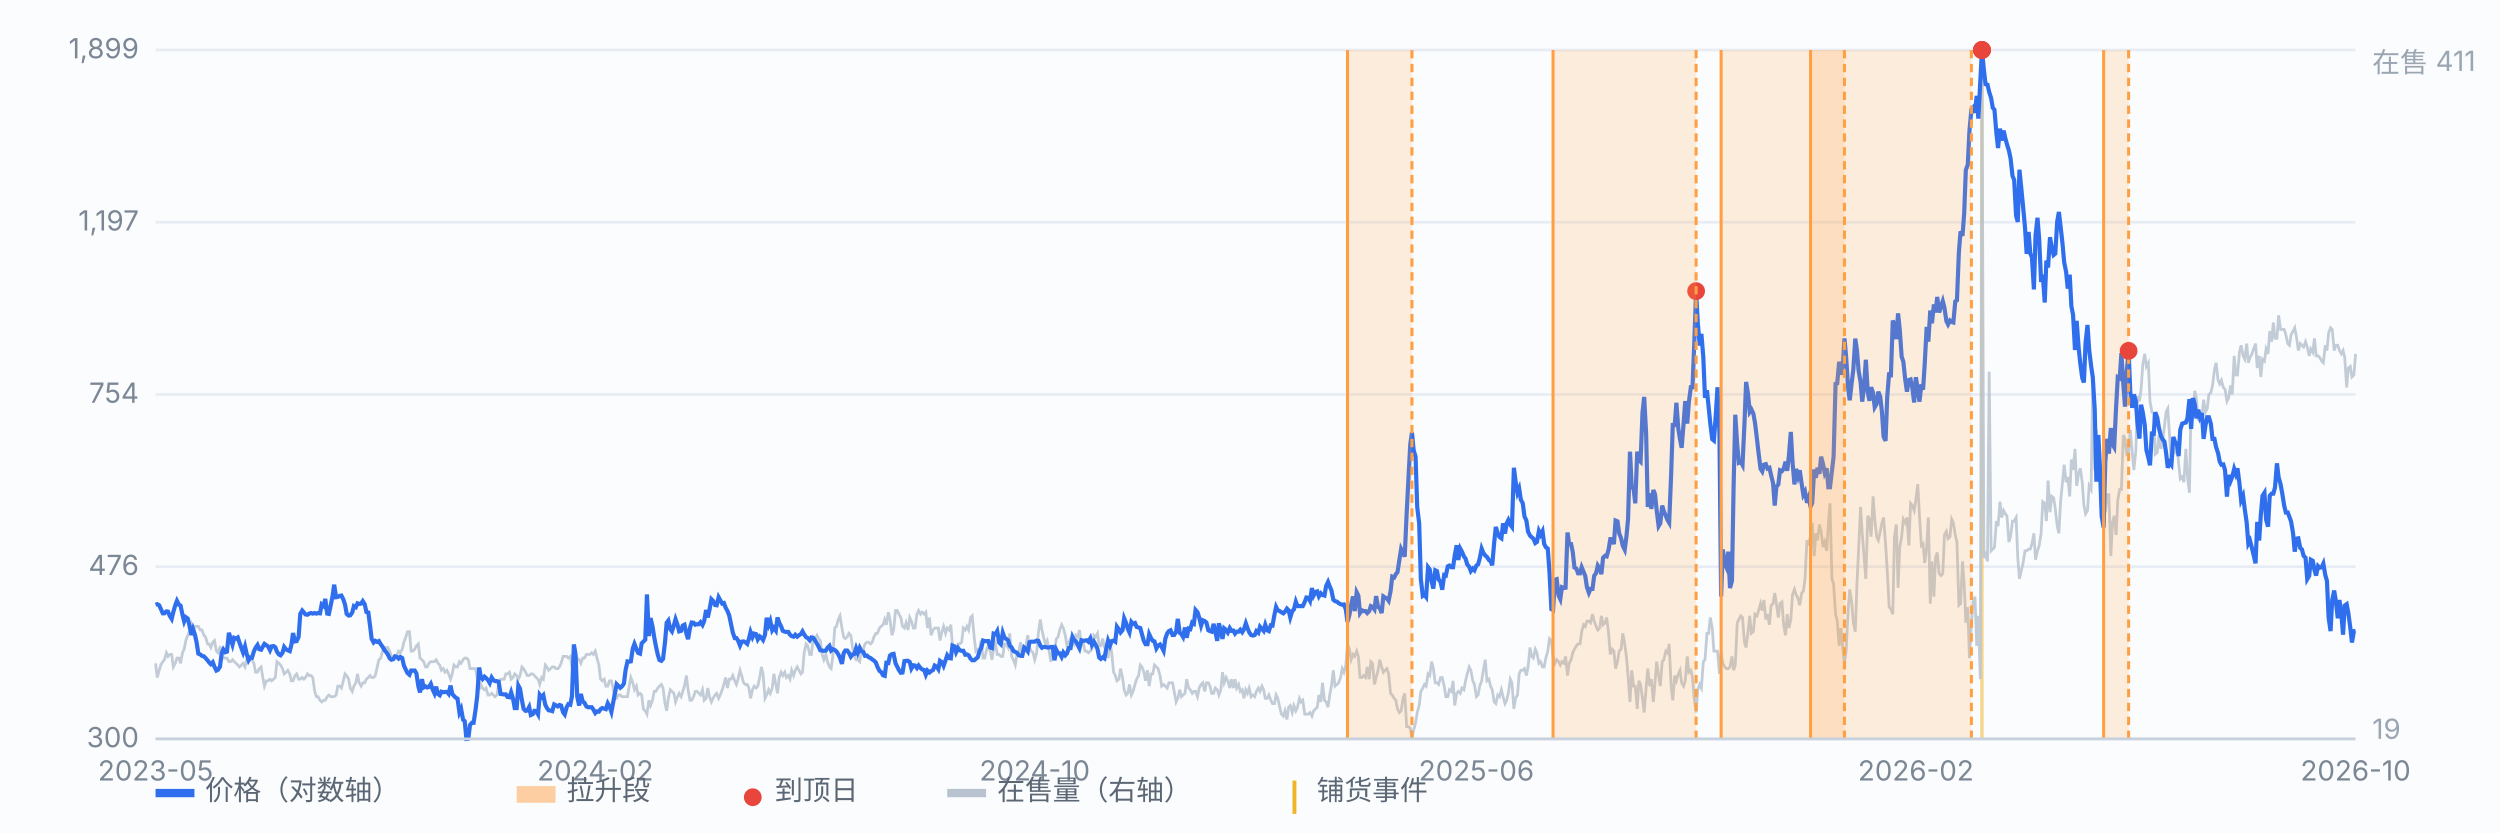
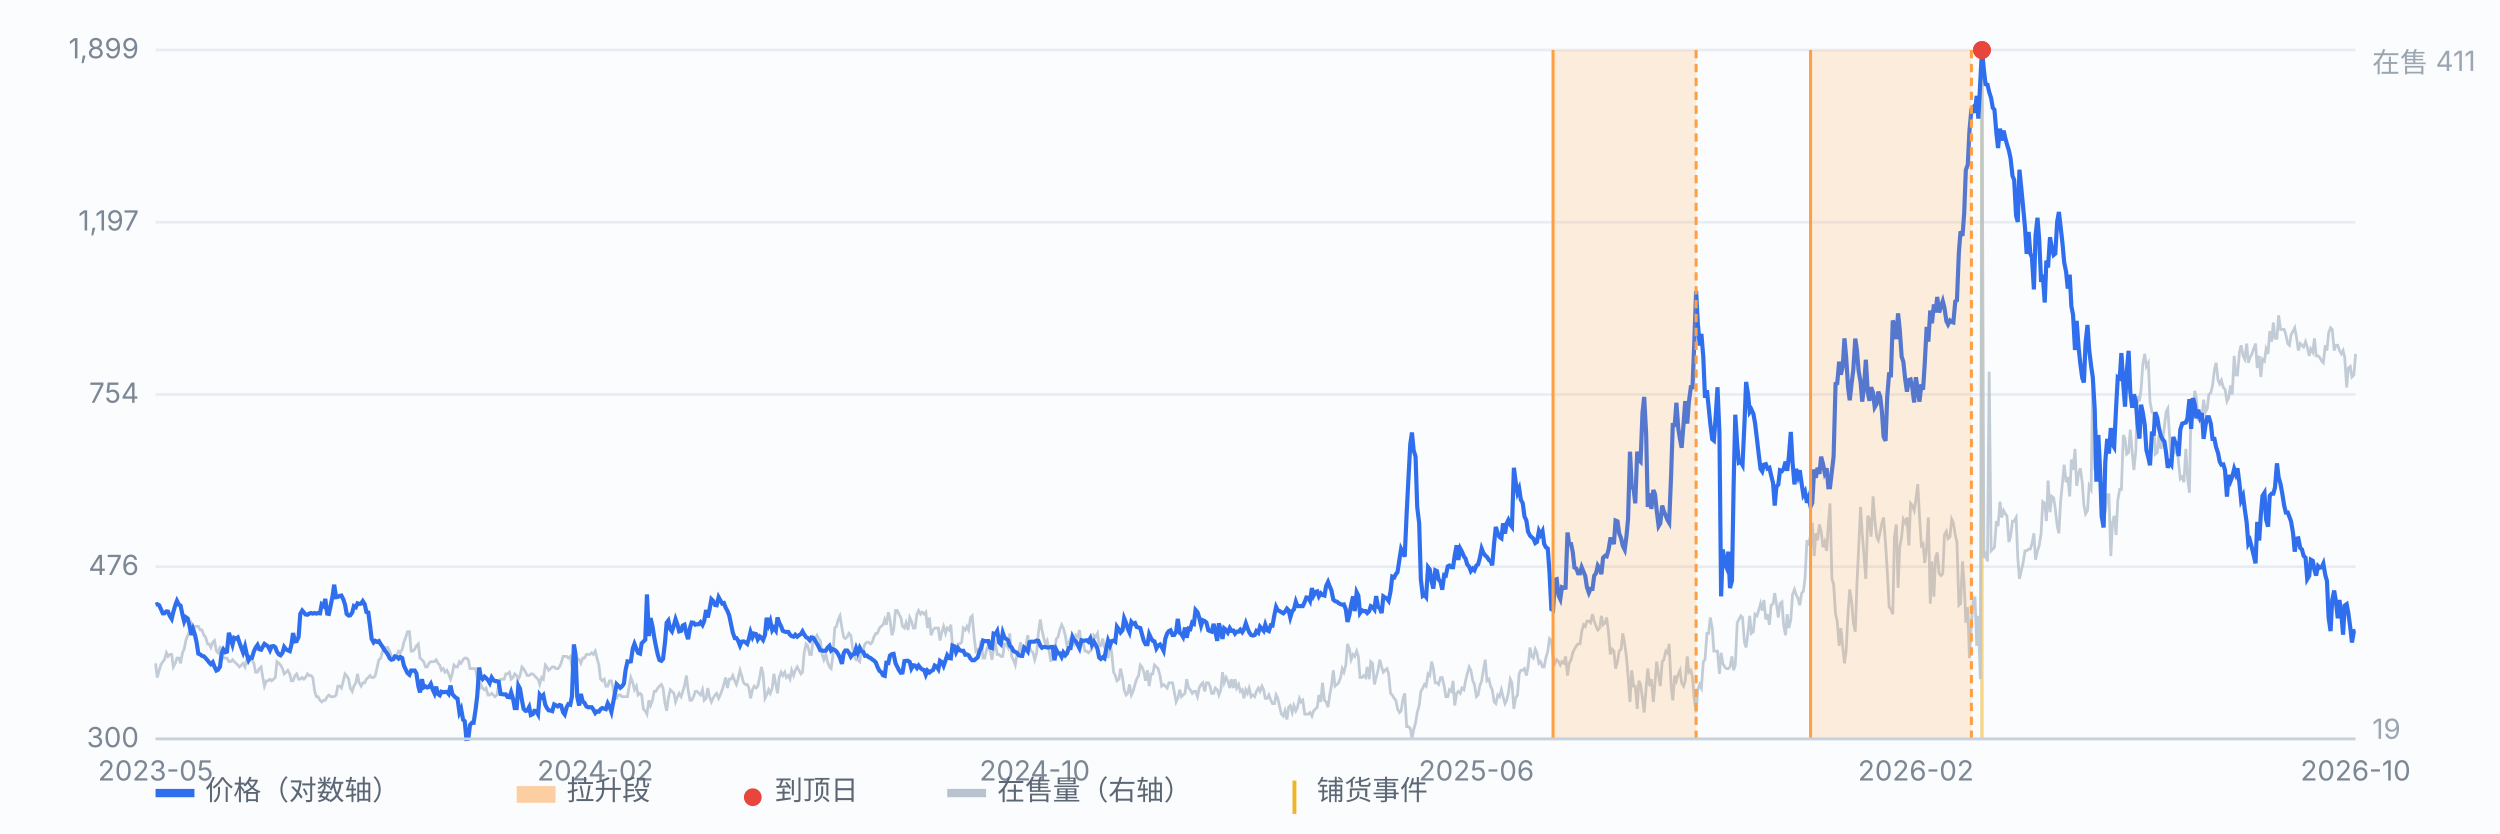
<svg xmlns="http://www.w3.org/2000/svg" viewBox="0 0 900 300" preserveAspectRatio="xMidYMid meet" style="width:100%;max-width:900px;height:auto;display:block" font-family="-apple-system,Segoe UI,Microsoft YaHei,sans-serif" font-size="10">
  <rect x="0" y="0" width="900" height="300" fill="#fbfcfe" />
  <line x1="56" y1="266.0" x2="848" y2="266.0" stroke="#e8edf5" stroke-width="1" />
  <text x="50" y="269.0" text-anchor="end" fill="#7b8794">300</text>
  <line x1="56" y1="204.0" x2="848" y2="204.0" stroke="#e8edf5" stroke-width="1" />
  <text x="50" y="207.0" text-anchor="end" fill="#7b8794">476</text>
  <line x1="56" y1="142.0" x2="848" y2="142.0" stroke="#e8edf5" stroke-width="1" />
  <text x="50" y="145.0" text-anchor="end" fill="#7b8794">754</text>
  <line x1="56" y1="80.0" x2="848" y2="80.0" stroke="#e8edf5" stroke-width="1" />
  <text x="50" y="83.0" text-anchor="end" fill="#7b8794">1,197</text>
  <line x1="56" y1="18.0" x2="848" y2="18.0" stroke="#e8edf5" stroke-width="1" />
  <text x="50" y="21.0" text-anchor="end" fill="#7b8794">1,899</text>
  <line x1="713.5" y1="18" x2="713.5" y2="266" stroke="#f0b429" stroke-width="1.2" opacity="0.55" />
  <path d="M56.0 238.8 L56.6 243.9 L57.3 241.3 L57.9 239.4 L58.6 238.2 L59.2 237.5 L59.9 235.0 L60.5 236.3 L61.1 235.6 L61.8 235.6 L62.4 240.1 L63.1 238.8 L63.7 236.9 L64.4 236.9 L65.0 238.8 L65.7 235.0 L66.3 233.7 L66.9 230.6 L67.6 228.7 L68.2 227.4 L68.9 224.9 L69.5 227.4 L70.2 225.5 L70.8 225.5 L71.4 225.5 L72.1 226.8 L72.7 226.8 L73.4 228.7 L74.0 229.3 L74.7 231.8 L75.3 231.8 L75.9 233.1 L76.6 231.2 L77.2 230.6 L77.9 234.4 L78.5 235.0 L79.2 233.1 L79.8 233.7 L80.4 236.9 L81.1 236.9 L81.7 236.9 L82.4 238.2 L83.0 238.2 L83.7 237.5 L84.3 238.2 L85.0 238.8 L85.6 239.4 L86.2 240.1 L86.9 239.4 L87.5 238.8 L88.2 240.1 L88.8 237.5 L89.5 236.3 L90.1 237.5 L90.7 237.5 L91.4 238.8 L92.0 242.0 L92.7 242.0 L93.3 240.7 L94.0 240.1 L94.6 243.9 L95.2 247.0 L95.9 245.1 L96.5 245.1 L97.2 244.5 L97.8 245.1 L98.5 244.5 L99.1 243.9 L99.7 238.2 L100.4 238.8 L101.0 239.4 L101.7 240.7 L102.3 242.6 L103.0 242.0 L103.6 241.3 L104.3 242.6 L104.9 245.1 L105.5 245.1 L106.2 243.2 L106.8 242.6 L107.5 244.5 L108.1 244.5 L108.8 243.9 L109.4 244.5 L110.0 243.9 L110.7 242.6 L111.3 243.2 L112.0 243.2 L112.6 243.9 L113.3 248.9 L113.9 250.8 L114.5 250.8 L115.2 252.1 L115.8 252.7 L116.5 252.1 L117.1 252.1 L117.8 250.8 L118.4 250.2 L119.1 250.8 L119.7 250.8 L120.3 250.8 L121.0 250.2 L121.6 247.0 L122.3 247.0 L122.9 247.7 L123.6 245.1 L124.2 242.6 L124.8 243.2 L125.5 244.5 L126.1 247.7 L126.8 248.9 L127.4 247.0 L128.1 245.8 L128.7 242.6 L129.3 245.8 L130.0 247.0 L130.6 245.8 L131.3 245.8 L131.9 244.5 L132.6 243.9 L133.2 243.2 L133.8 243.9 L134.5 243.9 L135.1 243.2 L135.8 240.1 L136.4 237.5 L137.1 236.9 L137.7 234.4 L138.4 233.7 L139.0 233.1 L139.6 233.1 L140.3 234.4 L140.9 236.3 L141.6 236.3 L142.2 236.3 L142.9 235.6 L143.5 234.4 L144.1 235.0 L144.8 233.7 L145.4 231.2 L146.1 229.3 L146.7 227.4 L147.4 227.4 L148.0 234.4 L148.6 234.4 L149.3 233.7 L149.9 232.5 L150.6 231.8 L151.2 236.9 L151.9 237.5 L152.5 238.2 L153.2 240.1 L153.8 240.1 L154.4 238.8 L155.1 238.2 L155.7 238.2 L156.4 238.2 L157.0 237.5 L157.7 238.8 L158.3 239.4 L158.9 241.3 L159.6 240.7 L160.2 242.0 L160.9 241.3 L161.5 242.6 L162.2 244.5 L162.8 242.6 L163.4 239.4 L164.1 240.1 L164.7 240.1 L165.4 238.2 L166.0 238.8 L166.7 237.5 L167.3 236.9 L167.9 236.9 L168.6 237.5 L169.2 240.7 L169.9 240.7 L170.5 240.7 L171.2 240.7 L171.8 243.9 L172.5 248.3 L173.1 246.4 L173.7 247.7 L174.4 248.3 L175.0 247.7 L175.7 250.2 L176.3 250.2 L177.0 249.6 L177.6 250.2 L178.2 250.8 L178.9 250.2 L179.5 246.4 L180.2 244.5 L180.8 244.5 L181.5 244.5 L182.1 242.6 L182.7 242.6 L183.4 242.0 L184.0 244.5 L184.7 243.9 L185.3 242.6 L186.0 243.2 L186.6 244.5 L187.2 243.2 L187.9 240.1 L188.5 240.7 L189.2 242.0 L189.8 243.2 L190.5 243.2 L191.1 242.6 L191.8 242.6 L192.4 243.2 L193.0 243.9 L193.7 244.5 L194.3 246.4 L195.0 243.9 L195.6 244.5 L196.3 239.4 L196.9 240.1 L197.5 241.3 L198.2 240.7 L198.8 240.1 L199.5 240.1 L200.1 240.7 L200.8 240.7 L201.4 240.1 L202.0 238.8 L202.7 236.3 L203.3 236.3 L204.0 236.3 L204.6 236.9 L205.3 236.3 L205.9 240.1 L206.6 240.1 L207.2 241.3 L207.8 236.9 L208.5 237.5 L209.1 238.8 L209.8 236.9 L210.4 236.9 L211.1 235.6 L211.7 235.6 L212.3 235.6 L213.0 235.0 L213.6 235.6 L214.3 234.4 L214.9 236.9 L215.6 239.4 L216.2 244.5 L216.8 245.1 L217.5 244.5 L218.1 247.0 L218.8 247.0 L219.4 245.1 L220.1 245.1 L220.7 247.7 L221.3 251.4 L222.0 251.4 L222.6 250.2 L223.3 250.2 L223.9 250.8 L224.6 250.8 L225.2 250.8 L225.9 250.8 L226.5 247.0 L227.1 243.9 L227.8 245.8 L228.4 248.3 L229.1 247.0 L229.7 250.2 L230.4 249.6 L231.0 250.2 L231.6 255.2 L232.3 255.9 L232.9 257.1 L233.6 252.1 L234.2 254.0 L234.9 252.1 L235.5 248.9 L236.1 248.9 L236.8 247.7 L237.4 247.0 L238.1 246.4 L238.7 247.7 L239.4 253.3 L240.0 255.9 L240.6 251.4 L241.3 248.3 L241.9 248.9 L242.6 249.6 L243.2 252.7 L243.9 250.8 L244.5 249.6 L245.2 250.8 L245.8 248.9 L246.4 247.0 L247.1 243.2 L247.7 248.3 L248.4 252.1 L249.0 252.1 L249.7 250.8 L250.3 248.9 L250.9 248.9 L251.6 249.6 L252.2 250.2 L252.9 248.3 L253.5 252.1 L254.2 251.4 L254.8 247.7 L255.4 250.8 L256.1 252.7 L256.7 251.4 L257.4 250.2 L258.0 249.6 L258.7 251.4 L259.3 250.2 L260.0 248.3 L260.6 246.4 L261.2 243.9 L261.9 247.7 L262.5 244.5 L263.2 244.5 L263.8 243.2 L264.5 245.1 L265.1 246.4 L265.7 244.5 L266.4 241.3 L267.0 243.2 L267.7 245.8 L268.3 246.4 L269.0 246.4 L269.6 247.7 L270.2 251.4 L270.9 248.3 L271.5 247.0 L272.2 247.7 L272.8 247.0 L273.5 243.9 L274.1 240.1 L274.7 242.6 L275.4 251.4 L276.0 250.2 L276.7 248.3 L277.3 249.6 L278.0 247.7 L278.6 242.6 L279.3 246.4 L279.9 249.6 L280.5 243.9 L281.2 242.0 L281.8 243.2 L282.5 242.0 L283.1 243.9 L283.8 243.2 L284.4 244.5 L285.0 241.3 L285.7 243.2 L286.3 241.3 L287.0 240.1 L287.6 241.3 L288.3 242.6 L288.9 242.0 L289.5 235.0 L290.2 231.8 L290.8 232.5 L291.5 235.6 L292.1 235.6 L292.8 229.3 L293.4 229.9 L294.1 228.7 L294.7 229.9 L295.3 230.6 L296.0 235.6 L296.6 237.5 L297.3 235.6 L297.9 238.2 L298.6 240.1 L299.2 240.7 L299.8 236.3 L300.5 226.1 L301.1 225.5 L301.8 223.0 L302.4 221.7 L303.1 226.1 L303.7 229.3 L304.3 229.9 L305.0 229.3 L305.6 228.0 L306.3 228.7 L306.9 233.1 L307.6 236.3 L308.2 237.5 L308.8 237.5 L309.5 238.2 L310.1 234.4 L310.8 233.7 L311.4 231.8 L312.1 231.2 L312.7 231.2 L313.4 231.8 L314.0 231.2 L314.6 229.3 L315.3 228.0 L315.9 228.0 L316.6 226.1 L317.2 225.5 L317.9 224.9 L318.5 223.0 L319.1 224.9 L319.8 220.4 L320.4 223.0 L321.1 228.7 L321.7 226.8 L322.4 219.8 L323.0 219.8 L323.6 221.1 L324.3 222.3 L324.9 225.5 L325.6 226.1 L326.2 224.2 L326.9 226.8 L327.5 222.3 L328.1 223.6 L328.8 226.1 L329.4 226.1 L330.1 221.1 L330.7 219.8 L331.4 221.1 L332.0 220.4 L332.7 221.1 L333.3 220.4 L333.9 226.1 L334.6 222.3 L335.2 228.7 L335.9 226.8 L336.5 226.1 L337.2 226.1 L337.8 226.1 L338.4 230.6 L339.1 227.4 L339.7 225.5 L340.4 228.0 L341.0 226.1 L341.7 226.8 L342.3 224.9 L342.9 232.5 L343.6 232.5 L344.2 235.0 L344.9 231.8 L345.5 231.8 L346.2 231.2 L346.8 226.1 L347.5 226.8 L348.1 225.5 L348.7 226.8 L349.4 222.3 L350.0 221.7 L350.7 229.3 L351.3 234.4 L352.0 233.7 L352.6 233.7 L353.2 230.6 L353.9 236.9 L354.5 236.9 L355.2 233.7 L355.8 232.5 L356.5 234.4 L357.1 237.5 L357.7 233.7 L358.4 231.8 L359.0 235.6 L359.7 235.6 L360.3 236.3 L361.0 236.3 L361.6 231.8 L362.2 231.8 L362.9 233.1 L363.5 228.0 L364.2 236.3 L364.8 237.5 L365.5 239.4 L366.1 235.6 L366.8 234.4 L367.4 231.2 L368.0 236.3 L368.7 233.1 L369.3 232.5 L370.0 228.7 L370.6 233.1 L371.3 234.4 L371.9 235.0 L372.5 237.5 L373.2 235.0 L373.8 228.0 L374.5 223.0 L375.1 226.8 L375.8 229.9 L376.4 231.8 L377.0 230.6 L377.7 234.4 L378.3 238.2 L379.0 235.0 L379.6 234.4 L380.3 229.9 L380.9 229.3 L381.5 226.8 L382.2 224.9 L382.8 226.1 L383.5 228.7 L384.1 232.5 L384.8 231.2 L385.4 229.9 L386.1 230.6 L386.7 231.8 L387.3 228.7 L388.0 229.3 L388.6 226.8 L389.3 231.8 L389.9 231.2 L390.6 234.4 L391.2 234.4 L391.8 235.0 L392.5 234.4 L393.1 233.7 L393.8 228.7 L394.4 229.3 L395.1 228.0 L395.7 232.5 L396.3 232.5 L397.0 229.9 L397.6 233.1 L398.3 233.7 L398.9 236.9 L399.6 231.2 L400.2 235.0 L400.9 242.0 L401.5 243.2 L402.1 245.1 L402.8 244.5 L403.4 240.7 L404.1 243.9 L404.7 248.3 L405.4 250.2 L406.0 249.6 L406.6 246.4 L407.3 250.2 L407.9 248.9 L408.6 246.4 L409.2 244.5 L409.9 243.2 L410.5 239.4 L411.1 240.1 L411.8 242.0 L412.4 245.1 L413.1 241.3 L413.7 247.0 L414.4 242.6 L415.0 242.6 L415.6 239.4 L416.3 240.1 L416.9 240.7 L417.6 243.2 L418.2 247.0 L418.9 246.4 L419.5 247.0 L420.2 247.7 L420.8 245.8 L421.4 245.8 L422.1 245.8 L422.7 248.9 L423.4 252.7 L424.0 251.4 L424.7 248.3 L425.3 250.8 L425.9 250.2 L426.6 249.6 L427.2 244.5 L427.9 247.7 L428.5 248.3 L429.2 249.6 L429.8 248.9 L430.4 248.9 L431.1 250.8 L431.7 247.7 L432.4 246.4 L433.0 245.8 L433.7 248.9 L434.3 245.8 L435.0 245.8 L435.6 247.0 L436.2 249.6 L436.9 249.6 L437.5 247.7 L438.2 248.3 L438.8 250.2 L439.5 248.3 L440.1 242.0 L440.7 245.8 L441.4 243.9 L442.0 245.1 L442.7 247.7 L443.3 244.5 L444.0 247.7 L444.6 244.5 L445.2 247.7 L445.9 246.4 L446.5 248.9 L447.2 248.3 L447.8 251.4 L448.5 248.3 L449.1 249.6 L449.7 247.7 L450.4 250.8 L451.0 250.2 L451.7 250.8 L452.3 248.9 L453.0 247.7 L453.6 248.9 L454.3 247.0 L454.9 248.3 L455.5 251.4 L456.2 251.4 L456.8 250.2 L457.5 252.1 L458.1 253.3 L458.8 253.3 L459.4 250.2 L460.0 251.4 L460.7 254.6 L461.3 257.1 L462.0 257.8 L462.6 255.9 L463.3 259.0 L463.9 254.6 L464.5 254.0 L465.2 256.5 L465.8 254.0 L466.5 255.9 L467.1 254.6 L467.8 251.4 L468.4 252.7 L469.0 252.1 L469.7 257.1 L470.3 257.1 L471.0 257.1 L471.6 256.5 L472.3 257.8 L472.9 255.9 L473.6 255.2 L474.2 254.6 L474.8 250.2 L475.5 252.7 L476.1 245.8 L476.8 252.1 L477.4 252.7 L478.1 254.6 L478.7 250.2 L479.3 247.0 L480.0 241.3 L480.6 247.0 L481.3 246.4 L481.9 245.8 L482.6 243.9 L483.2 240.7 L483.8 242.0 L484.5 239.4 L485.1 231.8 L485.8 233.7 L486.4 237.5 L487.1 235.6 L487.7 236.3 L488.4 234.4 L489.0 236.3 L489.6 243.9 L490.3 243.9 L490.9 243.2 L491.6 243.9 L492.2 240.1 L492.9 244.5 L493.5 238.2 L494.1 238.8 L494.8 246.4 L495.4 243.9 L496.1 241.3 L496.7 237.5 L497.4 240.1 L498.0 242.0 L498.6 241.3 L499.3 240.7 L499.9 242.6 L500.6 249.6 L501.2 250.2 L501.9 251.4 L502.5 252.1 L503.1 255.2 L503.8 256.5 L504.4 255.9 L505.1 251.4 L505.7 249.6 L506.4 261.6 L507.0 261.6 L507.7 262.2 L508.3 266.0 L508.9 262.8 L509.6 260.3 L510.2 256.5 L510.9 254.0 L511.5 248.9 L512.2 247.7 L512.8 246.4 L513.4 247.0 L514.1 242.6 L514.7 243.2 L515.4 238.2 L516.0 240.7 L516.7 245.8 L517.3 245.8 L517.9 246.4 L518.6 243.9 L519.2 243.9 L519.9 247.0 L520.5 250.8 L521.2 250.8 L521.8 248.3 L522.5 248.9 L523.1 245.1 L523.7 254.0 L524.4 249.6 L525.0 248.9 L525.7 249.6 L526.3 247.7 L527.0 248.3 L527.6 245.1 L528.2 242.6 L528.9 240.1 L529.5 241.3 L530.2 245.1 L530.8 246.4 L531.5 250.8 L532.1 250.2 L532.7 247.0 L533.4 245.1 L534.0 241.3 L534.7 237.5 L535.3 245.1 L536.0 244.5 L536.6 247.0 L537.2 248.3 L537.9 252.7 L538.5 253.3 L539.2 250.2 L539.8 250.8 L540.5 248.3 L541.1 250.8 L541.8 253.3 L542.4 252.1 L543.0 249.6 L543.7 244.5 L544.3 245.8 L545.0 255.2 L545.6 251.4 L546.3 250.2 L546.9 242.6 L547.5 241.3 L548.2 241.3 L548.8 240.7 L549.5 243.2 L550.1 240.1 L550.8 233.1 L551.4 236.3 L552.0 236.9 L552.7 233.7 L553.3 235.0 L554.0 238.8 L554.6 238.2 L555.3 240.1 L555.9 240.1 L556.5 236.9 L557.2 234.4 L557.8 229.9 L558.5 230.6 L559.1 236.3 L559.8 238.8 L560.4 237.5 L561.1 238.2 L561.7 239.4 L562.3 238.2 L563.0 238.8 L563.6 236.3 L564.3 243.2 L564.9 238.8 L565.6 237.5 L566.2 235.0 L566.8 233.7 L567.5 232.5 L568.1 231.8 L568.8 231.8 L569.4 227.4 L570.1 224.9 L570.7 225.5 L571.3 223.6 L572.0 223.6 L572.6 224.2 L573.3 221.1 L573.9 223.6 L574.6 225.5 L575.2 226.8 L575.9 226.1 L576.5 221.7 L577.1 224.9 L577.8 224.2 L578.4 222.3 L579.1 228.0 L579.7 235.6 L580.4 233.7 L581.0 234.4 L581.6 240.7 L582.3 238.2 L582.9 234.4 L583.6 233.7 L584.2 228.0 L584.9 231.8 L585.5 236.3 L586.1 243.2 L586.8 252.7 L587.4 241.3 L588.1 247.0 L588.7 247.0 L589.4 255.2 L590.0 245.1 L590.6 246.4 L591.3 251.4 L591.9 256.5 L592.6 247.7 L593.2 240.7 L593.9 247.0 L594.5 244.5 L595.2 252.7 L595.8 245.8 L596.4 238.2 L597.1 243.2 L597.7 247.0 L598.4 238.2 L599.0 237.5 L599.7 234.4 L600.3 235.0 L600.9 231.8 L601.6 247.0 L602.2 252.1 L602.9 243.2 L603.5 245.1 L604.2 242.6 L604.8 241.3 L605.4 245.8 L606.1 247.0 L606.7 245.1 L607.4 236.3 L608.0 242.0 L608.7 241.3 L609.3 243.9 L609.9 251.4 L610.6 256.5 L611.2 248.3 L611.9 246.4 L612.5 247.7 L613.2 238.2 L613.8 237.5 L614.5 228.0 L615.1 228.0 L615.7 222.3 L616.4 226.1 L617.0 234.4 L617.7 234.4 L618.3 234.4 L619.0 242.6 L619.6 235.0 L620.2 238.8 L620.9 240.1 L621.5 240.7 L622.2 240.7 L622.8 240.1 L623.5 236.3 L624.1 241.3 L624.7 239.4 L625.4 224.2 L626.0 223.0 L626.7 221.7 L627.3 222.3 L628.0 231.2 L628.6 233.1 L629.3 227.4 L629.9 221.7 L630.5 228.0 L631.2 227.4 L631.8 221.1 L632.5 221.7 L633.1 219.8 L633.8 217.3 L634.4 219.8 L635.0 216.0 L635.7 223.0 L636.3 221.1 L637.0 224.9 L637.6 217.9 L638.3 217.3 L638.9 213.5 L639.5 217.3 L640.2 222.3 L640.8 217.3 L641.5 216.7 L642.1 224.9 L642.8 228.7 L643.4 221.1 L644.0 226.1 L644.7 223.0 L645.3 214.1 L646.0 212.2 L646.6 214.1 L647.3 215.4 L647.9 217.9 L648.6 213.5 L649.2 212.9 L649.8 208.4 L650.5 194.5 L651.1 196.4 L651.8 192.6 L652.4 188.2 L653.1 200.2 L653.7 192.0 L654.3 194.5 L655.0 188.8 L655.6 191.3 L656.3 197.0 L656.9 195.1 L657.6 198.3 L658.2 188.8 L658.8 181.2 L659.5 208.4 L660.1 210.3 L660.8 221.1 L661.4 223.6 L662.1 232.5 L662.7 226.1 L663.4 233.1 L664.0 238.8 L664.6 234.4 L665.3 220.4 L665.9 212.2 L666.6 216.7 L667.2 224.2 L667.9 227.4 L668.5 210.3 L669.1 197.7 L669.8 182.5 L670.4 192.0 L671.1 200.8 L671.7 208.4 L672.4 185.7 L673.0 186.9 L673.6 193.2 L674.3 178.7 L674.9 186.9 L675.6 193.2 L676.2 194.5 L676.9 191.3 L677.5 188.2 L678.1 186.3 L678.8 195.8 L679.4 205.3 L680.1 218.6 L680.7 219.2 L681.4 221.1 L682.0 193.2 L682.7 188.8 L683.3 211.6 L683.9 197.0 L684.6 193.2 L685.2 186.9 L685.9 188.2 L686.5 186.3 L687.2 196.4 L687.8 181.2 L688.4 181.9 L689.1 183.8 L689.7 180.0 L690.4 174.3 L691.0 185.7 L691.7 196.4 L692.3 195.8 L692.9 202.7 L693.6 197.0 L694.2 186.3 L694.9 217.3 L695.5 202.1 L696.2 214.8 L696.8 200.8 L697.4 198.9 L698.1 206.5 L698.7 207.2 L699.4 206.5 L700.0 192.6 L700.7 191.3 L701.3 193.9 L702.0 193.2 L702.6 186.9 L703.2 188.2 L703.9 192.6 L704.5 195.1 L705.2 217.9 L705.8 217.3 L706.5 202.1 L707.1 210.3 L707.7 224.2 L708.4 218.6 L709.0 236.9 L709.7 224.9 L710.3 216.7 L711.0 214.8 L711.6 232.5 L712.2 221.7 L712.9 244.5 L713.5 18.0 L714.2 200.8 L714.8 199.6 L715.5 202.1 L716.1 133.8 L716.8 198.3 L717.4 197.7 L718.0 197.0 L718.7 187.6 L719.3 189.4 L720.0 180.6 L720.6 186.3 L721.3 183.8 L721.9 185.0 L722.5 185.7 L723.2 195.1 L723.8 193.2 L724.5 187.6 L725.1 187.6 L725.8 186.3 L726.4 200.8 L727.0 208.4 L727.7 205.3 L728.3 202.7 L729.0 198.3 L729.6 198.3 L730.3 197.7 L730.9 197.7 L731.5 195.8 L732.2 192.0 L732.8 201.5 L733.5 198.3 L734.1 196.4 L734.8 192.0 L735.4 180.6 L736.1 181.2 L736.7 187.6 L737.3 173.0 L738.0 184.4 L738.6 178.7 L739.3 179.3 L739.9 183.1 L740.6 189.4 L741.2 192.0 L741.8 180.6 L742.5 173.6 L743.1 167.3 L743.8 173.6 L744.4 171.7 L745.1 178.7 L745.7 165.4 L746.3 169.2 L747.0 161.6 L747.6 174.9 L748.3 170.5 L748.9 168.6 L749.6 173.6 L750.2 181.9 L750.8 185.0 L751.5 183.8 L752.1 174.9 L752.8 176.2 L753.4 135.7 L754.1 169.2 L754.7 154.7 L755.4 166.7 L756.0 173.0 L756.6 175.5 L757.3 180.6 L757.9 184.4 L758.6 178.1 L759.2 178.1 L759.9 200.2 L760.5 188.2 L761.1 185.7 L761.8 192.6 L762.4 180.0 L763.1 176.2 L763.7 176.2 L764.4 156.6 L765.0 157.8 L765.6 163.5 L766.3 162.9 L766.9 154.7 L767.6 162.9 L768.2 169.2 L768.9 162.2 L769.5 142.6 L770.2 144.5 L770.8 140.1 L771.4 131.2 L772.1 127.4 L772.7 131.9 L773.4 130.6 L774.0 144.5 L774.7 148.3 L775.3 149.0 L775.9 163.5 L776.6 162.9 L777.2 156.6 L777.9 161.6 L778.5 159.1 L779.2 153.4 L779.8 148.3 L780.4 147.1 L781.1 157.8 L781.7 167.9 L782.4 162.9 L783.0 162.9 L783.7 159.1 L784.3 166.7 L784.9 172.4 L785.6 171.7 L786.2 173.6 L786.9 161.6 L787.5 171.7 L788.2 177.4 L788.8 143.3 L789.5 149.6 L790.1 140.7 L790.7 143.3 L791.4 151.5 L792.0 149.6 L792.7 150.2 L793.3 143.9 L794.0 148.3 L794.6 147.1 L795.2 142.0 L795.9 141.4 L796.5 138.8 L797.2 133.1 L797.8 130.6 L798.5 136.9 L799.1 138.2 L799.7 136.9 L800.4 139.5 L801.0 140.1 L801.7 144.5 L802.3 143.3 L803.0 138.8 L803.6 142.0 L804.3 128.1 L804.9 135.0 L805.5 135.0 L806.2 126.8 L806.8 124.3 L807.5 128.1 L808.1 129.3 L808.8 123.7 L809.4 130.6 L810.0 128.7 L810.7 127.4 L811.3 125.6 L812.0 123.7 L812.6 132.5 L813.3 128.1 L813.9 135.7 L814.5 129.3 L815.2 130.0 L815.8 125.6 L816.5 127.4 L817.1 119.2 L817.8 123.0 L818.4 116.1 L819.0 121.8 L819.7 121.8 L820.3 113.5 L821.0 118.6 L821.6 118.6 L822.3 118.6 L822.9 120.5 L823.6 123.7 L824.2 124.3 L824.8 120.5 L825.5 119.2 L826.1 118.0 L826.8 121.8 L827.4 126.2 L828.1 123.7 L828.7 124.3 L829.3 124.9 L830.0 123.0 L830.6 124.9 L831.3 128.1 L831.9 125.6 L832.6 126.8 L833.2 121.8 L833.8 128.1 L834.5 128.1 L835.1 128.7 L835.8 130.0 L836.4 130.6 L837.1 124.3 L837.7 126.2 L838.3 119.9 L839.0 118.0 L839.6 118.6 L840.3 126.2 L840.9 124.3 L841.6 124.3 L842.2 126.2 L842.9 127.4 L843.5 126.2 L844.1 128.7 L844.8 139.5 L845.4 132.5 L846.1 131.9 L846.7 135.7 L847.4 135.0 L848.0 127.4" fill="none" stroke="#b9c3cf" stroke-width="1" opacity="0.85" />
  <text x="854" y="26" fill="#9aa6b2">在售 411</text>
  <text x="854" y="266" fill="#9aa6b2">19</text>
  <path d="M56.0 217.7 L56.6 217.5 L57.3 217.9 L57.9 219.2 L58.6 220.8 L59.2 220.8 L59.9 220.1 L60.5 220.2 L61.1 221.7 L61.8 222.8 L62.4 220.3 L63.1 217.9 L63.7 216.3 L64.4 217.7 L65.0 218.0 L65.7 221.3 L66.3 223.7 L66.9 222.2 L67.6 222.7 L68.2 225.2 L68.9 228.6 L69.5 226.5 L70.2 228.6 L70.8 231.4 L71.4 235.3 L72.1 235.6 L72.7 236.1 L73.4 236.3 L74.0 236.9 L74.7 237.7 L75.3 238.5 L75.9 239.1 L76.6 238.4 L77.2 240.0 L77.9 241.4 L78.5 241.1 L79.2 240.0 L79.8 235.1 L80.4 233.8 L81.1 234.8 L81.7 234.6 L82.4 227.8 L83.0 229.8 L83.7 232.1 L84.3 229.6 L85.0 229.9 L85.6 229.5 L86.2 231.3 L86.9 233.3 L87.5 234.9 L88.2 232.7 L88.8 235.4 L89.5 237.7 L90.1 236.7 L90.7 236.8 L91.4 234.5 L92.0 233.2 L92.7 232.2 L93.3 233.7 L94.0 233.9 L94.6 232.8 L95.2 231.8 L95.9 232.3 L96.5 232.7 L97.2 234.1 L97.8 232.7 L98.5 232.6 L99.1 233.0 L99.7 234.6 L100.4 235.6 L101.0 235.9 L101.7 235.0 L102.3 232.9 L103.0 233.8 L103.6 234.1 L104.3 234.4 L104.9 232.1 L105.5 227.9 L106.2 230.9 L106.8 230.8 L107.5 229.3 L108.1 221.0 L108.8 219.8 L109.4 220.5 L110.0 221.2 L110.7 221.3 L111.3 220.9 L112.0 220.7 L112.6 220.9 L113.3 220.7 L113.9 220.9 L114.5 220.7 L115.2 220.8 L115.8 217.6 L116.5 218.2 L117.1 215.6 L117.8 220.9 L118.4 221.0 L119.1 217.7 L119.7 214.7 L120.3 210.5 L121.0 215.0 L121.6 214.9 L122.3 214.5 L122.9 214.4 L123.6 215.8 L124.2 217.6 L124.8 221.0 L125.5 221.6 L126.1 221.5 L126.8 220.5 L127.4 218.2 L128.1 218.6 L128.7 217.2 L129.3 217.4 L130.0 217.3 L130.6 216.4 L131.3 217.5 L131.9 220.3 L132.6 220.5 L133.2 225.1 L133.8 230.0 L134.5 231.3 L135.1 230.7 L135.8 231.1 L136.4 230.8 L137.1 232.0 L137.7 232.8 L138.4 234.0 L139.0 234.7 L139.6 235.6 L140.3 237.0 L140.9 237.5 L141.6 237.3 L142.2 236.3 L142.9 236.5 L143.5 237.1 L144.1 236.5 L144.8 236.9 L145.4 239.6 L146.1 241.1 L146.7 242.3 L147.4 242.9 L148.0 241.4 L148.6 241.4 L149.3 241.4 L149.9 242.4 L150.6 247.0 L151.2 249.3 L151.9 244.5 L152.5 247.5 L153.2 247.1 L153.8 247.5 L154.4 247.3 L155.1 246.2 L155.7 248.1 L156.4 249.6 L157.0 247.2 L157.7 249.9 L158.3 250.3 L158.9 249.0 L159.6 249.2 L160.2 249.1 L160.9 249.1 L161.5 249.8 L162.2 246.8 L162.8 249.8 L163.4 250.5 L164.1 251.2 L164.7 251.5 L165.4 256.5 L166.0 255.2 L166.7 259.1 L167.3 259.6 L167.9 266.0 L168.6 265.9 L169.2 261.0 L169.9 260.2 L170.5 260.2 L171.2 255.5 L171.8 250.6 L172.5 240.3 L173.1 243.8 L173.7 244.5 L174.4 243.6 L175.0 244.1 L175.7 244.9 L176.3 245.9 L177.0 243.9 L177.6 244.8 L178.2 245.2 L178.9 245.2 L179.5 245.4 L180.2 249.8 L180.8 249.9 L181.5 250.0 L182.1 250.0 L182.7 250.9 L183.4 251.0 L184.0 249.2 L184.7 251.6 L185.3 254.9 L186.0 254.9 L186.6 246.8 L187.2 247.9 L187.9 252.1 L188.5 255.2 L189.2 255.9 L189.8 255.8 L190.5 254.5 L191.1 257.4 L191.8 257.1 L192.4 255.9 L193.0 256.0 L193.7 257.2 L194.3 250.1 L195.0 251.0 L195.6 250.3 L196.3 253.7 L196.9 254.9 L197.5 255.7 L198.2 255.8 L198.8 256.0 L199.5 253.6 L200.1 253.9 L200.8 254.3 L201.4 253.8 L202.0 254.0 L202.7 256.4 L203.3 257.2 L204.0 254.6 L204.6 253.5 L205.3 253.7 L205.9 250.7 L206.6 232.0 L207.2 235.6 L207.8 250.8 L208.5 254.0 L209.1 249.8 L209.8 252.6 L210.4 253.0 L211.1 254.3 L211.7 254.6 L212.3 254.6 L213.0 254.6 L213.6 255.4 L214.3 256.7 L214.9 256.1 L215.6 256.2 L216.2 255.3 L216.8 254.9 L217.5 255.1 L218.1 255.3 L218.8 253.2 L219.4 254.3 L220.1 256.3 L220.7 253.1 L221.3 250.0 L222.0 246.3 L222.6 246.9 L223.3 247.6 L223.9 247.1 L224.6 246.1 L225.2 241.3 L225.9 238.1 L226.5 238.2 L227.1 238.1 L227.8 233.5 L228.4 231.8 L229.1 233.6 L229.7 235.0 L230.4 235.3 L231.0 231.6 L231.6 231.0 L232.3 230.3 L232.9 214.0 L233.6 229.0 L234.2 222.5 L234.9 225.5 L235.5 229.3 L236.1 232.5 L236.8 235.7 L237.4 237.6 L238.1 237.9 L238.7 237.2 L239.4 231.2 L240.0 224.2 L240.6 223.4 L241.3 226.5 L241.9 227.3 L242.6 225.1 L243.2 222.9 L243.9 224.9 L244.5 227.3 L245.2 227.1 L245.8 225.2 L246.4 224.9 L247.1 228.1 L247.7 230.1 L248.4 226.0 L249.0 224.1 L249.7 224.2 L250.3 224.9 L250.9 224.7 L251.6 224.7 L252.2 224.0 L252.9 225.0 L253.5 223.6 L254.2 219.6 L254.8 222.3 L255.4 219.6 L256.1 215.7 L256.7 216.3 L257.4 217.8 L258.0 217.9 L258.7 215.0 L259.3 216.1 L260.0 217.3 L260.6 217.1 L261.2 218.7 L261.9 220.0 L262.5 221.5 L263.2 224.8 L263.8 227.7 L264.5 229.7 L265.1 229.7 L265.7 230.6 L266.4 232.4 L267.0 231.0 L267.7 230.9 L268.3 231.2 L269.0 231.8 L269.6 230.0 L270.2 227.5 L270.9 229.4 L271.5 228.1 L272.2 228.3 L272.8 230.2 L273.5 229.1 L274.1 229.6 L274.7 230.4 L275.4 228.5 L276.0 222.4 L276.7 225.0 L277.3 223.5 L278.0 226.9 L278.6 226.0 L279.3 227.0 L279.9 222.3 L280.5 224.1 L281.2 225.5 L281.8 227.1 L282.5 227.4 L283.1 227.5 L283.8 227.5 L284.4 228.5 L285.0 229.0 L285.7 229.2 L286.3 228.5 L287.0 229.2 L287.6 228.7 L288.3 228.3 L288.9 227.3 L289.5 228.4 L290.2 229.4 L290.8 229.7 L291.5 230.5 L292.1 229.5 L292.8 229.7 L293.4 230.5 L294.1 231.7 L294.7 232.8 L295.3 234.1 L296.0 234.2 L296.6 234.3 L297.3 234.2 L297.9 233.2 L298.6 232.5 L299.2 234.2 L299.8 233.7 L300.5 234.0 L301.1 234.5 L301.8 235.6 L302.4 236.8 L303.1 239.0 L303.7 235.2 L304.3 234.2 L305.0 234.2 L305.6 235.0 L306.3 236.4 L306.9 235.6 L307.6 235.4 L308.2 233.4 L308.8 235.1 L309.5 233.2 L310.1 234.4 L310.8 234.7 L311.4 236.1 L312.1 236.0 L312.7 236.6 L313.4 236.9 L314.0 237.4 L314.6 237.8 L315.3 238.5 L315.9 240.1 L316.6 241.5 L317.2 241.9 L317.9 243.1 L318.5 243.3 L319.1 238.6 L319.8 238.7 L320.4 236.0 L321.1 235.5 L321.7 235.4 L322.4 238.8 L323.0 240.0 L323.6 241.2 L324.3 242.2 L324.9 242.1 L325.6 238.0 L326.2 237.9 L326.9 237.9 L327.5 238.3 L328.1 240.7 L328.8 239.5 L329.4 239.6 L330.1 240.5 L330.7 239.6 L331.4 240.5 L332.0 241.0 L332.7 241.2 L333.3 242.9 L333.9 241.4 L334.6 242.1 L335.2 241.6 L335.9 241.2 L336.5 239.6 L337.2 240.0 L337.8 240.9 L338.4 237.9 L339.1 238.4 L339.7 239.7 L340.4 237.7 L341.0 235.9 L341.7 236.9 L342.3 237.0 L342.9 232.4 L343.6 232.7 L344.2 234.8 L344.9 233.3 L345.5 234.1 L346.2 234.3 L346.8 234.3 L347.5 235.7 L348.1 235.6 L348.7 235.9 L349.4 237.1 L350.0 237.7 L350.7 237.7 L351.3 237.2 L352.0 236.6 L352.6 234.5 L353.2 233.4 L353.9 230.6 L354.5 230.8 L355.2 230.8 L355.8 230.8 L356.5 233.1 L357.1 233.3 L357.7 228.1 L358.4 228.3 L359.0 227.2 L359.7 231.3 L360.3 231.9 L361.0 227.8 L361.6 229.5 L362.2 230.0 L362.9 230.5 L363.5 232.4 L364.2 233.1 L364.8 234.3 L365.5 234.7 L366.1 235.0 L366.8 235.9 L367.4 236.1 L368.0 236.1 L368.7 233.1 L369.3 233.6 L370.0 234.5 L370.6 231.2 L371.3 231.0 L371.9 231.0 L372.5 231.0 L373.2 230.6 L373.8 230.7 L374.5 232.4 L375.1 233.2 L375.8 232.9 L376.4 232.9 L377.0 233.1 L377.7 233.1 L378.3 232.9 L379.0 232.9 L379.6 237.7 L380.3 234.0 L380.9 235.2 L381.5 235.2 L382.2 236.5 L382.8 234.9 L383.5 235.9 L384.1 235.2 L384.8 233.3 L385.4 233.3 L386.1 229.3 L386.7 230.5 L387.3 230.8 L388.0 232.2 L388.6 233.4 L389.3 230.5 L389.9 230.7 L390.6 230.6 L391.2 230.5 L391.8 231.0 L392.5 229.8 L393.1 232.2 L393.8 231.0 L394.4 232.1 L395.1 233.6 L395.7 236.7 L396.3 237.2 L397.0 236.6 L397.6 237.0 L398.3 233.3 L398.9 230.6 L399.6 232.4 L400.2 230.8 L400.9 230.6 L401.5 231.0 L402.1 225.6 L402.8 226.6 L403.4 227.7 L404.1 226.9 L404.7 222.6 L405.4 224.3 L406.0 226.4 L406.6 227.7 L407.3 223.9 L407.9 224.6 L408.6 224.3 L409.2 225.7 L409.9 225.9 L410.5 226.1 L411.1 228.3 L411.8 230.8 L412.4 231.9 L413.1 231.9 L413.7 228.3 L414.4 229.8 L415.0 230.7 L415.6 230.9 L416.3 233.4 L416.9 232.4 L417.6 232.0 L418.2 232.9 L418.9 234.3 L419.5 230.0 L420.2 228.0 L420.8 227.2 L421.4 226.9 L422.1 228.6 L422.7 228.6 L423.4 227.4 L424.0 222.8 L424.7 227.8 L425.3 228.3 L425.9 229.3 L426.6 225.9 L427.2 229.6 L427.9 226.3 L428.5 226.5 L429.2 224.1 L429.8 224.5 L430.4 219.6 L431.1 220.4 L431.7 222.3 L432.4 225.2 L433.0 223.3 L433.7 223.6 L434.3 224.1 L435.0 226.9 L435.6 227.2 L436.2 227.4 L436.9 224.6 L437.5 227.2 L438.2 230.7 L438.8 224.4 L439.5 227.2 L440.1 230.0 L440.7 226.2 L441.4 226.8 L442.0 227.7 L442.7 226.1 L443.3 227.1 L444.0 227.0 L444.6 228.1 L445.2 227.4 L445.9 227.4 L446.5 226.7 L447.2 227.6 L447.8 226.6 L448.5 224.4 L449.1 226.1 L449.7 227.6 L450.4 228.6 L451.0 228.8 L451.7 228.6 L452.3 227.2 L453.0 227.8 L453.6 225.6 L454.3 226.4 L454.9 227.1 L455.5 224.9 L456.2 226.9 L456.8 227.2 L457.5 225.1 L458.1 225.2 L458.8 221.3 L459.4 218.5 L460.0 219.7 L460.7 220.0 L461.3 220.4 L462.0 220.8 L462.6 220.2 L463.3 219.1 L463.9 219.7 L464.5 222.3 L465.2 220.0 L465.8 219.4 L466.5 216.6 L467.1 218.2 L467.8 218.2 L468.4 218.2 L469.0 218.2 L469.7 216.7 L470.3 215.1 L471.0 215.2 L471.6 216.3 L472.3 211.7 L472.9 214.4 L473.6 213.1 L474.2 212.9 L474.8 214.7 L475.5 213.6 L476.1 214.2 L476.8 214.4 L477.4 211.0 L478.1 209.5 L478.7 211.1 L479.3 212.5 L480.0 215.9 L480.6 216.4 L481.3 216.6 L481.9 217.1 L482.6 217.5 L483.2 217.7 L483.8 217.6 L484.5 219.4 L485.1 223.9 L485.8 221.3 L486.4 217.8 L487.1 214.7 L487.7 220.0 L488.4 213.2 L489.0 214.4 L489.6 220.7 L490.3 219.7 L490.9 220.0 L491.6 220.0 L492.2 220.7 L492.9 220.0 L493.5 218.2 L494.1 218.5 L494.8 219.4 L495.4 214.6 L496.1 218.5 L496.7 218.9 L497.4 220.7 L498.0 214.7 L498.6 215.1 L499.3 215.5 L499.9 216.3 L500.6 212.9 L501.2 207.6 L501.9 207.9 L502.5 206.7 L503.1 206.0 L503.8 201.4 L504.4 197.6 L505.1 199.0 L505.7 200.4 L506.4 184.7 L507.0 173.0 L507.7 159.9 L508.3 155.7 L508.9 162.0 L509.6 164.4 L510.2 182.6 L510.9 188.4 L511.5 208.5 L512.2 214.5 L512.8 214.1 L513.4 214.9 L514.1 204.2 L514.7 205.0 L515.4 209.4 L516.0 211.9 L516.7 205.3 L517.3 205.6 L517.9 208.6 L518.6 209.5 L519.2 212.3 L519.9 207.0 L520.5 207.2 L521.2 203.9 L521.8 203.6 L522.5 204.2 L523.1 204.2 L523.7 200.0 L524.4 196.3 L525.0 201.6 L525.7 197.5 L526.3 198.6 L527.0 200.3 L527.6 201.1 L528.2 203.2 L528.9 204.0 L529.5 205.6 L530.2 204.7 L530.8 205.3 L531.5 203.6 L532.1 203.2 L532.7 201.1 L533.4 197.5 L534.0 199.0 L534.7 200.0 L535.3 200.5 L536.0 201.6 L536.6 202.0 L537.2 203.5 L537.9 195.4 L538.5 189.7 L539.2 192.0 L539.8 193.3 L540.5 193.8 L541.1 188.4 L541.8 192.1 L542.4 188.4 L543.0 187.2 L543.7 188.9 L544.3 189.7 L545.0 168.4 L545.6 173.2 L546.3 177.4 L546.9 175.9 L547.5 179.9 L548.2 181.2 L548.8 185.9 L549.5 187.4 L550.1 191.4 L550.8 192.8 L551.4 193.4 L552.0 193.9 L552.7 195.5 L553.3 195.1 L554.0 191.2 L554.6 192.5 L555.3 191.2 L555.9 195.8 L556.5 197.0 L557.2 197.5 L557.8 205.7 L558.5 219.3 L559.1 219.6 L559.8 208.7 L560.4 208.5 L561.1 214.4 L561.7 215.7 L562.3 211.4 L563.0 211.7 L563.6 211.6 L564.3 191.7 L564.9 195.9 L565.6 195.9 L566.2 198.8 L566.8 204.3 L567.5 204.7 L568.1 206.4 L568.8 206.4 L569.4 204.2 L570.1 205.9 L570.7 207.4 L571.3 211.4 L572.0 213.4 L572.6 212.0 L573.3 212.0 L573.9 207.3 L574.6 206.3 L575.2 203.6 L575.9 204.7 L576.5 206.7 L577.1 200.8 L577.8 200.1 L578.4 200.3 L579.1 197.8 L579.7 194.1 L580.4 194.1 L581.0 195.9 L581.6 187.4 L582.3 187.7 L582.9 192.0 L583.6 193.8 L584.2 196.5 L584.9 197.9 L585.5 193.3 L586.1 186.9 L586.8 162.6 L587.4 175.1 L588.1 176.1 L588.7 181.2 L589.4 162.6 L590.0 165.6 L590.6 166.2 L591.3 148.5 L591.9 142.9 L592.6 156.0 L593.2 182.5 L593.9 177.6 L594.5 183.2 L595.2 176.4 L595.8 177.9 L596.4 183.7 L597.1 189.4 L597.7 188.4 L598.4 182.0 L599.0 184.1 L599.7 185.7 L600.3 187.2 L600.9 188.2 L601.6 171.0 L602.2 153.0 L602.9 153.0 L603.5 145.0 L604.2 154.4 L604.8 158.1 L605.4 161.2 L606.1 152.3 L606.7 144.4 L607.4 152.5 L608.0 144.7 L608.7 139.4 L609.3 139.4 L609.9 124.4 L610.6 104.8 L611.2 116.2 L611.9 124.4 L612.5 120.2 L613.2 128.7 L613.8 143.2 L614.5 140.5 L615.1 146.4 L615.7 152.4 L616.4 158.1 L617.0 158.6 L617.7 149.2 L618.3 139.4 L619.0 156.0 L619.6 214.7 L620.2 197.8 L620.9 202.8 L621.5 204.2 L622.2 198.6 L622.8 211.7 L623.5 209.1 L624.1 175.0 L624.7 149.3 L625.4 160.2 L626.0 166.6 L626.7 166.3 L627.3 167.4 L628.0 152.6 L628.6 137.5 L629.3 141.9 L629.9 148.3 L630.5 147.4 L631.2 148.9 L631.8 152.2 L632.5 158.0 L633.1 163.2 L633.8 168.8 L634.4 169.7 L635.0 167.3 L635.7 167.1 L636.3 168.7 L637.0 168.4 L637.6 171.1 L638.3 173.9 L638.9 182.0 L639.5 175.2 L640.2 174.4 L640.8 169.3 L641.5 169.6 L642.1 168.8 L642.8 166.2 L643.4 169.5 L644.0 164.1 L644.7 155.5 L645.3 166.2 L646.0 174.4 L646.6 168.8 L647.3 171.5 L647.9 169.3 L648.6 174.2 L649.2 178.1 L649.8 177.0 L650.5 181.0 L651.1 179.2 L651.8 182.4 L652.4 181.1 L653.1 169.0 L653.7 172.0 L654.3 168.4 L655.0 170.6 L655.6 164.4 L656.3 167.1 L656.9 170.2 L657.6 168.6 L658.2 175.4 L658.8 175.4 L659.5 169.5 L660.1 164.3 L660.8 138.2 L661.4 138.0 L662.1 130.2 L662.7 134.9 L663.4 131.8 L664.0 121.8 L664.6 128.4 L665.3 139.4 L665.9 144.1 L666.6 137.9 L667.2 133.0 L667.9 121.9 L668.5 126.1 L669.1 133.5 L669.8 137.5 L670.4 144.6 L671.1 138.6 L671.7 129.5 L672.4 141.2 L673.0 144.3 L673.6 139.4 L674.3 141.4 L674.9 146.6 L675.6 145.4 L676.2 141.0 L676.9 142.9 L677.5 148.3 L678.1 157.2 L678.8 158.7 L679.4 142.9 L680.1 134.1 L680.7 135.8 L681.4 115.4 L682.0 116.8 L682.7 122.1 L683.3 112.8 L683.9 118.6 L684.6 128.4 L685.2 130.2 L685.9 136.8 L686.5 141.0 L687.2 136.8 L687.8 136.6 L688.4 139.4 L689.1 144.9 L689.7 135.8 L690.4 140.1 L691.0 144.6 L691.7 138.4 L692.3 140.3 L692.9 131.0 L693.6 117.7 L694.2 123.0 L694.9 111.8 L695.5 116.4 L696.2 109.6 L696.8 112.5 L697.4 106.9 L698.1 112.5 L698.7 110.5 L699.4 108.4 L700.0 110.8 L700.7 115.6 L701.3 116.8 L702.0 115.4 L702.6 115.9 L703.2 116.1 L703.9 108.5 L704.5 108.1 L705.2 90.7 L705.8 83.3 L706.5 84.9 L707.1 76.9 L707.7 61.2 L708.4 59.3 L709.0 47.1 L709.7 39.4 L710.3 38.7 L711.0 40.6 L711.6 34.5 L712.2 42.7 L712.9 29.4 L713.5 18.0 L714.2 25.2 L714.8 30.3 L715.5 30.5 L716.1 33.1 L716.8 35.3 L717.4 38.8 L718.0 39.5 L718.7 47.9 L719.3 53.3 L720.0 46.3 L720.6 50.6 L721.3 47.0 L721.9 49.7 L722.5 51.9 L723.2 54.2 L723.8 57.0 L724.5 63.3 L725.1 64.8 L725.8 77.7 L726.4 79.9 L727.0 61.1 L727.7 68.1 L728.3 74.3 L729.0 81.9 L729.6 91.4 L730.3 83.5 L730.9 91.2 L731.5 92.7 L732.2 104.2 L732.8 84.7 L733.5 78.4 L734.1 86.0 L734.8 101.5 L735.4 98.9 L736.1 108.9 L736.7 93.8 L737.3 96.3 L738.0 85.4 L738.6 88.9 L739.3 91.8 L739.9 91.3 L740.6 79.7 L741.2 76.3 L741.8 81.4 L742.5 87.7 L743.1 94.4 L743.8 97.9 L744.4 103.9 L745.1 98.9 L745.7 110.3 L746.3 113.3 L747.0 126.0 L747.6 115.5 L748.3 125.1 L748.9 130.8 L749.6 136.0 L750.2 137.7 L750.8 123.5 L751.5 117.0 L752.1 125.9 L752.8 131.7 L753.4 135.8 L754.1 147.4 L754.7 173.4 L755.4 156.6 L756.0 168.6 L756.6 185.8 L757.3 189.9 L757.9 166.3 L758.6 158.0 L759.2 163.3 L759.9 154.1 L760.5 160.0 L761.1 161.0 L761.8 146.5 L762.4 135.8 L763.1 136.2 L763.7 127.1 L764.4 138.5 L765.0 146.4 L765.6 134.2 L766.3 126.3 L766.9 141.1 L767.6 146.8 L768.2 142.0 L768.9 144.4 L769.5 152.4 L770.2 157.9 L770.8 145.7 L771.4 148.5 L772.1 152.9 L772.7 162.0 L773.4 164.7 L774.0 167.5 L774.7 155.4 L775.3 156.8 L775.9 148.4 L776.6 150.3 L777.2 154.0 L777.9 156.9 L778.5 158.1 L779.2 159.0 L779.8 163.1 L780.4 168.4 L781.1 166.5 L781.7 167.3 L782.4 157.3 L783.0 159.1 L783.7 160.0 L784.3 164.2 L784.9 154.7 L785.6 152.5 L786.2 152.3 L786.9 152.1 L787.5 150.5 L788.2 143.7 L788.8 154.4 L789.5 143.3 L790.1 145.5 L790.7 150.6 L791.4 147.5 L792.0 150.2 L792.7 148.7 L793.3 158.0 L794.0 153.0 L794.6 150.2 L795.2 150.2 L795.9 152.5 L796.5 158.0 L797.2 158.0 L797.8 161.0 L798.5 163.1 L799.1 166.2 L799.7 167.3 L800.4 167.2 L801.0 169.2 L801.7 178.8 L802.3 171.0 L803.0 173.2 L803.6 171.7 L804.3 168.8 L804.9 170.6 L805.5 168.6 L806.2 174.0 L806.8 180.1 L807.5 178.5 L808.1 183.2 L808.8 188.1 L809.4 195.7 L810.0 194.6 L810.7 197.3 L811.3 199.8 L812.0 202.8 L812.6 187.9 L813.3 194.6 L813.9 185.4 L814.5 178.5 L815.2 177.4 L815.8 187.1 L816.5 189.6 L817.1 178.5 L817.8 177.7 L818.4 177.7 L819.0 175.5 L819.7 166.8 L820.3 171.8 L821.0 174.3 L821.6 177.6 L822.3 182.0 L822.9 184.5 L823.6 184.5 L824.2 186.1 L824.8 187.8 L825.5 192.0 L826.1 198.6 L826.8 193.9 L827.4 193.8 L828.1 197.3 L828.7 197.8 L829.3 200.1 L830.0 200.8 L830.6 208.5 L831.3 207.3 L831.9 201.5 L832.6 201.9 L833.2 205.2 L833.8 207.2 L834.5 203.8 L835.1 204.4 L835.8 204.2 L836.4 202.9 L837.1 207.0 L837.7 209.1 L838.3 222.3 L839.0 227.2 L839.6 216.0 L840.3 212.6 L840.9 216.3 L841.6 222.6 L842.2 216.0 L842.9 221.1 L843.5 228.5 L844.1 218.0 L844.8 217.5 L845.4 220.7 L846.1 225.9 L846.7 231.3 L847.4 227.2 L848.0 227.1" fill="none" stroke="#2f6fed" stroke-width="1.5" />
-   <rect x="485.1" y="18" width="23.2" height="248" fill="#ff9f43" opacity="0.18" />
-   <line x1="485.1" y1="18" x2="485.1" y2="266" stroke="#ff9f43" stroke-width="1.1" />
-   <line x1="508.3" y1="18" x2="508.3" y2="266" stroke="#ff9f43" stroke-width="1.1" stroke-dasharray="3 2" />
-   <circle cx="610.6" cy="104.8" r="3.2" fill="#e8453c" />
  <rect x="559.1" y="18" width="51.5" height="248" fill="#ff9f43" opacity="0.18" />
  <line x1="559.1" y1="18" x2="559.1" y2="266" stroke="#ff9f43" stroke-width="1.1" />
  <line x1="610.6" y1="18" x2="610.6" y2="266" stroke="#ff9f43" stroke-width="1.1" stroke-dasharray="3 2" />
-   <circle cx="713.5" cy="18.0" r="3.2" fill="#e8453c" />
-   <rect x="619.6" y="18" width="44.4" height="248" fill="#ff9f43" opacity="0.18" />
-   <line x1="619.6" y1="18" x2="619.6" y2="266" stroke="#ff9f43" stroke-width="1.1" />
-   <line x1="664.0" y1="18" x2="664.0" y2="266" stroke="#ff9f43" stroke-width="1.1" stroke-dasharray="3 2" />
  <circle cx="713.5" cy="18.0" r="3.2" fill="#e8453c" />
  <rect x="651.8" y="18" width="57.9" height="248" fill="#ff9f43" opacity="0.18" />
  <line x1="651.8" y1="18" x2="651.8" y2="266" stroke="#ff9f43" stroke-width="1.1" />
  <line x1="709.7" y1="18" x2="709.7" y2="266" stroke="#ff9f43" stroke-width="1.1" stroke-dasharray="3 2" />
  <circle cx="713.5" cy="18.0" r="3.2" fill="#e8453c" />
-   <rect x="757.3" y="18" width="9.0" height="248" fill="#ff9f43" opacity="0.18" />
-   <line x1="757.3" y1="18" x2="757.3" y2="266" stroke="#ff9f43" stroke-width="1.1" />
-   <line x1="766.3" y1="18" x2="766.3" y2="266" stroke="#ff9f43" stroke-width="1.1" stroke-dasharray="3 2" />
-   <circle cx="766.3" cy="126.3" r="3.2" fill="#e8453c" />
  <line x1="56" y1="266" x2="848" y2="266" stroke="#c8d2de" stroke-width="1" />
  <text x="56.0" y="281" text-anchor="middle" fill="#7b8794">2023-05</text>
  <text x="214.3" y="281" text-anchor="middle" fill="#7b8794">2024-02</text>
  <text x="372.5" y="281" text-anchor="middle" fill="#7b8794">2024-10</text>
  <text x="531.5" y="281" text-anchor="middle" fill="#7b8794">2025-06</text>
  <text x="689.7" y="281" text-anchor="middle" fill="#7b8794">2026-02</text>
  <text x="848.0" y="281" text-anchor="middle" fill="#7b8794">2026-10</text>
  <g transform="translate(56,292)">
    <rect x="0" y="-8" width="14" height="3" fill="#2f6fed" />
    <text x="18" y="-4" fill="#5b6774">价格（对数轴）</text>
    <rect x="130" y="-9" width="14" height="6" fill="#ff9f43" opacity="0.5" />
    <text x="148" y="-4" fill="#5b6774">拉升段</text>
    <circle cx="215" cy="-5" r="3.2" fill="#e8453c" />
    <text x="223" y="-4" fill="#5b6774">到顶日</text>
    <rect x="285" y="-8" width="14" height="3" fill="#b9c3cf" />
    <text x="303" y="-4" fill="#5b6774">在售量（右轴）</text>
    <line x1="410" y1="-11" x2="410" y2="1" stroke="#f0b429" stroke-width="1.4" />
    <text x="418" y="-4" fill="#5b6774">铺货事件</text>
  </g>
</svg>
